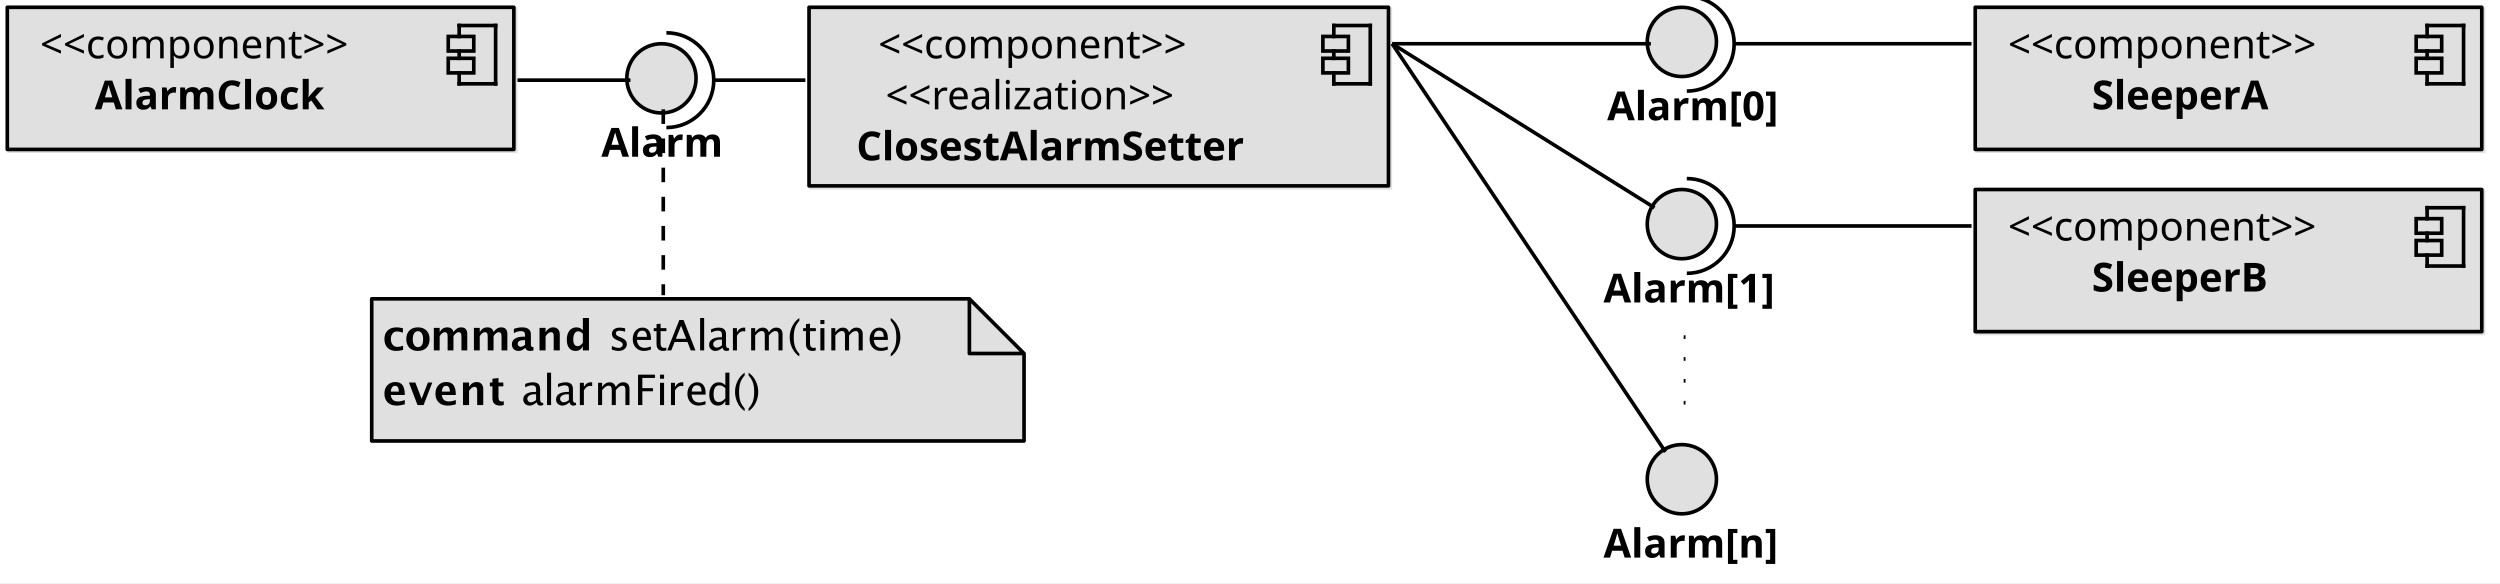
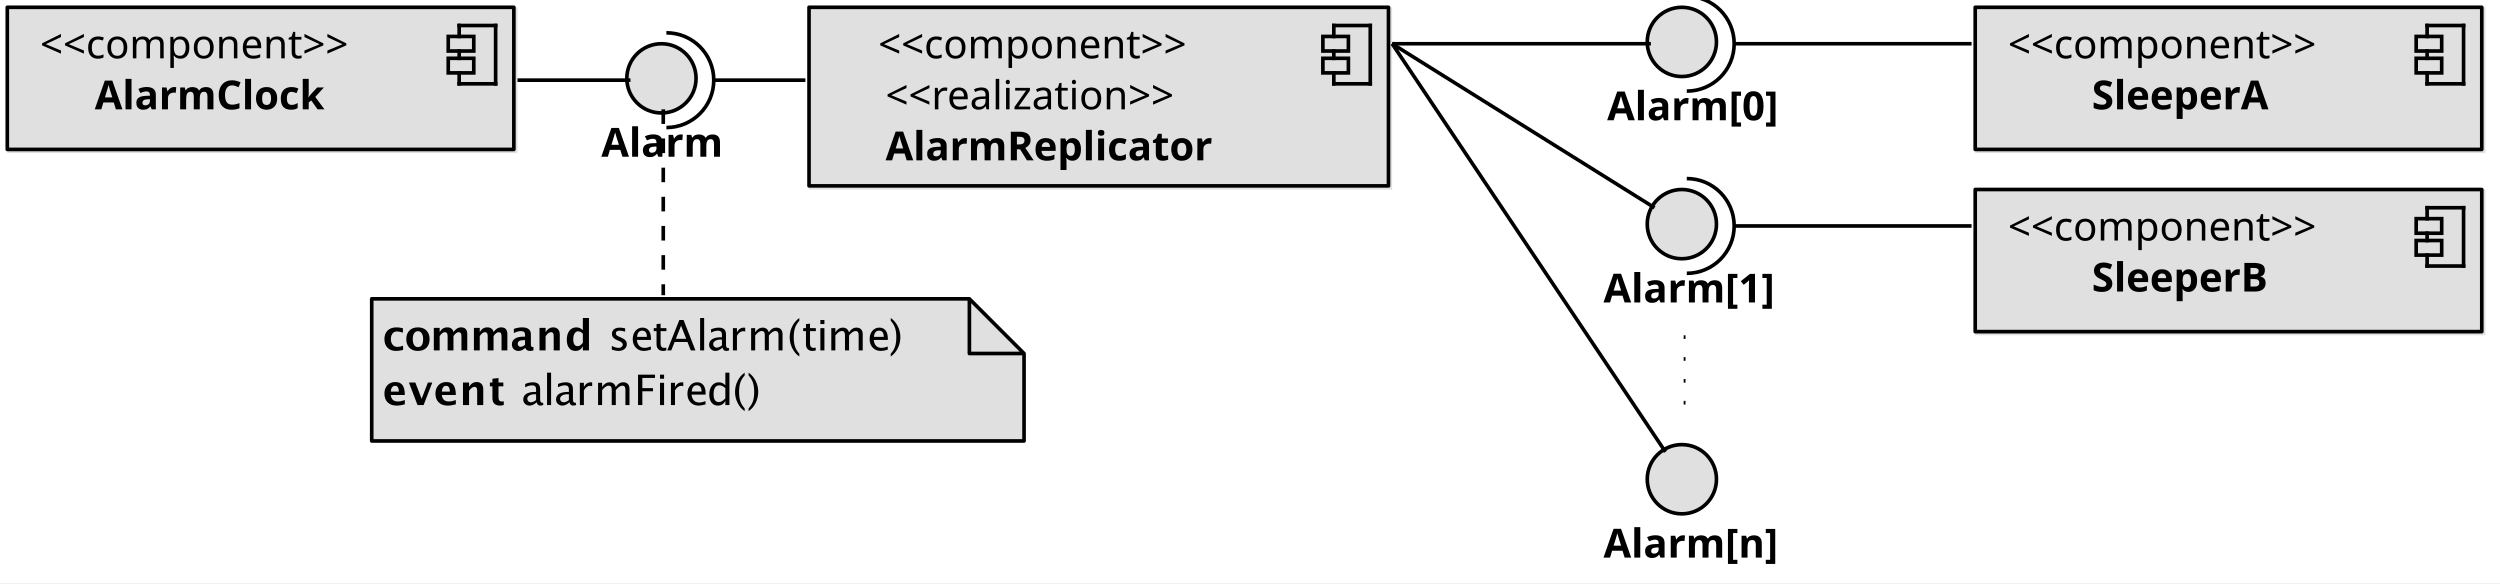
<svg xmlns="http://www.w3.org/2000/svg" fill-opacity="0" color-rendering="auto" color-interpolation="auto" stroke="rgb(0,0,0)" text-rendering="auto" stroke-linecap="square" width="686" stroke-miterlimit="10" stroke-opacity="0" shape-rendering="auto" fill="rgb(0,0,0)" stroke-dasharray="none" font-weight="normal" stroke-width="1" height="160" font-family="'Dialog'" font-style="normal" stroke-linejoin="miter" font-size="12" stroke-dashoffset="0" image-rendering="auto">
  <defs id="genericDefs" />
  <g>
    <defs id="defs1">
      <clipPath clipPathUnits="userSpaceOnUse" id="clipPath1">
        <path d="M-7 -7 L171 -7 L171 61 L-7 61 L-7 -7 Z" />
      </clipPath>
      <clipPath clipPathUnits="userSpaceOnUse" id="clipPath2">
        <path d="M0 0 L136 0 L136 45 L0 45 L0 0 Z" />
      </clipPath>
      <clipPath clipPathUnits="userSpaceOnUse" id="clipPath3">
        <path d="M-7 -7 L151 -7 L151 51 L-7 51 L-7 -7 Z" />
      </clipPath>
      <clipPath clipPathUnits="userSpaceOnUse" id="clipPath4">
        <path d="M0 0 L116 0 L116 31 L0 31 L0 0 Z" />
      </clipPath>
      <clipPath clipPathUnits="userSpaceOnUse" id="clipPath5">
        <path d="M-7 -7 L31 -7 L31 31 L-7 31 L-7 -7 Z" />
      </clipPath>
      <clipPath clipPathUnits="userSpaceOnUse" id="clipPath6">
        <path d="M-7 -7 L21 -7 L21 31 L-7 31 L-7 -7 Z" />
      </clipPath>
      <clipPath clipPathUnits="userSpaceOnUse" id="clipPath7">
        <path d="M0 0 L0 20 L10 20 L10 0 Z" />
      </clipPath>
      <clipPath clipPathUnits="userSpaceOnUse" id="clipPath8">
        <path d="M-7 -7 L191 -7 L191 51 L-7 51 L-7 -7 Z" />
      </clipPath>
      <clipPath clipPathUnits="userSpaceOnUse" id="clipPath9">
        <path d="M0 0 L0 40 L165 40 L165 0 Z" />
      </clipPath>
      <clipPath clipPathUnits="userSpaceOnUse" id="clipPath10">
        <path d="M-54 -14 L108 -14 L108 28 L-54 28 L-54 -14 Z" />
      </clipPath>
      <clipPath clipPathUnits="userSpaceOnUse" id="clipPath11">
        <path d="M-69 -14 L138 -14 L138 28 L-69 28 L-69 -14 Z" />
      </clipPath>
      <clipPath clipPathUnits="userSpaceOnUse" id="clipPath12">
        <path d="M0 0 L179 0 L179 216 L0 216 L0 0 Z" />
      </clipPath>
      <clipPath clipPathUnits="userSpaceOnUse" id="clipPath13">
        <path d="M0 0 L176 0 L176 149 L0 149 L0 0 Z" />
      </clipPath>
      <clipPath clipPathUnits="userSpaceOnUse" id="clipPath14">
        <path d="M0 0 L175 0 L175 104 L0 104 L0 0 Z" />
      </clipPath>
      <clipPath clipPathUnits="userSpaceOnUse" id="clipPath15">
        <path d="M100 0 L100 175 L-4 175 L-4 0 L100 0 Z" />
      </clipPath>
      <clipPath clipPathUnits="userSpaceOnUse" id="clipPath16">
        <path d="M0 0 L135 0 L135 104 L0 104 L0 0 Z" />
      </clipPath>
      <clipPath clipPathUnits="userSpaceOnUse" id="clipPath17">
        <path d="M100 0 L100 135 L-4 135 L-4 0 L100 0 Z" />
      </clipPath>
      <clipPath clipPathUnits="userSpaceOnUse" id="clipPath18">
        <path d="M0 0 L104 0 L104 155 L0 155 L0 0 Z" />
      </clipPath>
    </defs>
    <g fill="white" text-rendering="geometricPrecision" fill-opacity="1" stroke-opacity="1" stroke="white">
      <rect x="0" width="686" height="160" y="0" stroke="none" />
    </g>
    <g font-size="11" transform="translate(222,2)" fill-opacity="1" fill="rgb(224,224,224)" text-rendering="geometricPrecision" font-family="sans-serif" stroke="rgb(224,224,224)" font-weight="bold" stroke-opacity="1">
      <rect x="0" width="160" height="50" y="0" clip-path="url(#clipPath1)" stroke="none" />
    </g>
    <g font-size="11" stroke-linecap="butt" transform="translate(222,2)" fill-opacity="1" fill="black" text-rendering="geometricPrecision" font-family="sans-serif" stroke-linejoin="round" stroke="black" font-weight="bold" stroke-opacity="1" stroke-miterlimit="0">
      <rect fill="none" x="0" width="159" height="49" y="0" clip-path="url(#clipPath1)" />
      <line stroke-linecap="square" clip-path="url(#clipPath1)" fill="none" x1="144" x2="154" y1="5" stroke-linejoin="miter" y2="5" stroke-miterlimit="10" />
      <line stroke-linecap="square" clip-path="url(#clipPath1)" fill="none" x1="154" x2="154" y1="5" stroke-linejoin="miter" y2="21" stroke-miterlimit="10" />
      <line stroke-linecap="square" clip-path="url(#clipPath1)" fill="none" x1="144" x2="154" y1="21" stroke-linejoin="miter" y2="21" stroke-miterlimit="10" />
      <line stroke-linecap="square" clip-path="url(#clipPath1)" fill="none" x1="144" x2="144" y1="5" stroke-linejoin="miter" y2="8" stroke-miterlimit="10" />
      <rect stroke-linecap="square" x="141" y="8" clip-path="url(#clipPath1)" fill="none" width="7" stroke-linejoin="miter" height="4" stroke-miterlimit="10" />
      <line stroke-linecap="square" clip-path="url(#clipPath1)" fill="none" x1="144" x2="144" y1="12" stroke-linejoin="miter" y2="14" stroke-miterlimit="10" />
      <rect stroke-linecap="square" x="141" y="14" clip-path="url(#clipPath1)" fill="none" width="7" stroke-linejoin="miter" height="4" stroke-miterlimit="10" />
      <line stroke-linecap="square" clip-path="url(#clipPath1)" fill="none" x1="144" x2="144" y1="18" stroke-linejoin="miter" y2="21" stroke-miterlimit="10" />
    </g>
    <g font-size="11" transform="translate(222,2)" fill-opacity="1" fill="black" text-rendering="geometricPrecision" font-family="sans-serif" stroke="black" stroke-opacity="1">
      <text x="19" xml:space="preserve" y="14" clip-path="url(#clipPath2)" stroke="none">&lt;&lt;component&gt;&gt;</text>
      <text x="21" xml:space="preserve" y="28" clip-path="url(#clipPath2)" stroke="none">&lt;&lt;realization&gt;&gt;</text>
-       <text x="13" xml:space="preserve" y="42" font-weight="bold" clip-path="url(#clipPath2)" stroke="none">ClosestAlarmSetter</text>
+       <text x="21" xml:space="preserve" y="42" font-weight="bold" clip-path="url(#clipPath2)" stroke="none">AlarmReplicator</text>
    </g>
    <g font-size="11" transform="translate(542,2)" fill-opacity="1" fill="rgb(224,224,224)" text-rendering="geometricPrecision" font-family="sans-serif" stroke="rgb(224,224,224)" font-weight="bold" stroke-opacity="1">
      <rect x="0" width="140" height="40" y="0" clip-path="url(#clipPath3)" stroke="none" />
    </g>
    <g font-size="11" stroke-linecap="butt" transform="translate(542,2)" fill-opacity="1" fill="black" text-rendering="geometricPrecision" font-family="sans-serif" stroke-linejoin="round" stroke="black" font-weight="bold" stroke-opacity="1" stroke-miterlimit="0">
      <rect fill="none" x="0" width="139" height="39" y="0" clip-path="url(#clipPath3)" />
      <line stroke-linecap="square" clip-path="url(#clipPath3)" fill="none" x1="124" x2="134" y1="5" stroke-linejoin="miter" y2="5" stroke-miterlimit="10" />
      <line stroke-linecap="square" clip-path="url(#clipPath3)" fill="none" x1="134" x2="134" y1="5" stroke-linejoin="miter" y2="21" stroke-miterlimit="10" />
      <line stroke-linecap="square" clip-path="url(#clipPath3)" fill="none" x1="124" x2="134" y1="21" stroke-linejoin="miter" y2="21" stroke-miterlimit="10" />
      <line stroke-linecap="square" clip-path="url(#clipPath3)" fill="none" x1="124" x2="124" y1="5" stroke-linejoin="miter" y2="8" stroke-miterlimit="10" />
      <rect stroke-linecap="square" x="121" y="8" clip-path="url(#clipPath3)" fill="none" width="7" stroke-linejoin="miter" height="4" stroke-miterlimit="10" />
      <line stroke-linecap="square" clip-path="url(#clipPath3)" fill="none" x1="124" x2="124" y1="12" stroke-linejoin="miter" y2="14" stroke-miterlimit="10" />
      <rect stroke-linecap="square" x="121" y="14" clip-path="url(#clipPath3)" fill="none" width="7" stroke-linejoin="miter" height="4" stroke-miterlimit="10" />
      <line stroke-linecap="square" clip-path="url(#clipPath3)" fill="none" x1="124" x2="124" y1="18" stroke-linejoin="miter" y2="21" stroke-miterlimit="10" />
    </g>
    <g font-size="11" transform="translate(542,2)" fill-opacity="1" fill="black" text-rendering="geometricPrecision" font-family="sans-serif" stroke="black" stroke-opacity="1">
      <text x="9" xml:space="preserve" y="14" clip-path="url(#clipPath4)" stroke="none">&lt;&lt;component&gt;&gt;</text>
      <text x="32" xml:space="preserve" y="28" font-weight="bold" clip-path="url(#clipPath4)" stroke="none">SleeperA</text>
    </g>
    <g font-size="11" transform="translate(542,52)" fill-opacity="1" fill="rgb(224,224,224)" text-rendering="geometricPrecision" font-family="sans-serif" stroke="rgb(224,224,224)" font-weight="bold" stroke-opacity="1">
      <rect x="0" width="140" height="40" y="0" clip-path="url(#clipPath3)" stroke="none" />
    </g>
    <g font-size="11" stroke-linecap="butt" transform="translate(542,52)" fill-opacity="1" fill="black" text-rendering="geometricPrecision" font-family="sans-serif" stroke-linejoin="round" stroke="black" font-weight="bold" stroke-opacity="1" stroke-miterlimit="0">
      <rect fill="none" x="0" width="139" height="39" y="0" clip-path="url(#clipPath3)" />
      <line stroke-linecap="square" clip-path="url(#clipPath3)" fill="none" x1="124" x2="134" y1="5" stroke-linejoin="miter" y2="5" stroke-miterlimit="10" />
      <line stroke-linecap="square" clip-path="url(#clipPath3)" fill="none" x1="134" x2="134" y1="5" stroke-linejoin="miter" y2="21" stroke-miterlimit="10" />
      <line stroke-linecap="square" clip-path="url(#clipPath3)" fill="none" x1="124" x2="134" y1="21" stroke-linejoin="miter" y2="21" stroke-miterlimit="10" />
      <line stroke-linecap="square" clip-path="url(#clipPath3)" fill="none" x1="124" x2="124" y1="5" stroke-linejoin="miter" y2="8" stroke-miterlimit="10" />
      <rect stroke-linecap="square" x="121" y="8" clip-path="url(#clipPath3)" fill="none" width="7" stroke-linejoin="miter" height="4" stroke-miterlimit="10" />
      <line stroke-linecap="square" clip-path="url(#clipPath3)" fill="none" x1="124" x2="124" y1="12" stroke-linejoin="miter" y2="14" stroke-miterlimit="10" />
      <rect stroke-linecap="square" x="121" y="14" clip-path="url(#clipPath3)" fill="none" width="7" stroke-linejoin="miter" height="4" stroke-miterlimit="10" />
      <line stroke-linecap="square" clip-path="url(#clipPath3)" fill="none" x1="124" x2="124" y1="18" stroke-linejoin="miter" y2="21" stroke-miterlimit="10" />
    </g>
    <g font-size="11" transform="translate(542,52)" fill-opacity="1" fill="black" text-rendering="geometricPrecision" font-family="sans-serif" stroke="black" stroke-opacity="1">
      <text x="9" xml:space="preserve" y="14" clip-path="url(#clipPath4)" stroke="none">&lt;&lt;component&gt;&gt;</text>
      <text x="32" xml:space="preserve" y="28" font-weight="bold" clip-path="url(#clipPath4)" stroke="none">SleeperB</text>
    </g>
    <g font-size="11" transform="translate(452,122)" fill-opacity="1" fill="rgb(224,224,224)" text-rendering="geometricPrecision" font-family="sans-serif" stroke="rgb(224,224,224)" font-weight="bold" stroke-opacity="1">
      <circle r="9.5" clip-path="url(#clipPath5)" cx="9.5" cy="9.5" stroke="none" />
    </g>
    <g font-size="11" stroke-linecap="butt" transform="translate(452,122)" fill-opacity="1" fill="black" text-rendering="geometricPrecision" font-family="sans-serif" stroke-linejoin="round" stroke="black" font-weight="bold" stroke-opacity="1" stroke-miterlimit="0">
      <circle fill="none" r="9.5" clip-path="url(#clipPath5)" cx="9.5" cy="9.5" />
    </g>
    <g font-size="11" transform="translate(452,52)" fill-opacity="1" fill="rgb(224,224,224)" text-rendering="geometricPrecision" font-family="sans-serif" stroke="rgb(224,224,224)" font-weight="bold" stroke-opacity="1">
      <circle r="9.5" clip-path="url(#clipPath5)" cx="9.5" cy="9.5" stroke="none" />
    </g>
    <g font-size="11" stroke-linecap="butt" transform="translate(452,52)" fill-opacity="1" fill="black" text-rendering="geometricPrecision" font-family="sans-serif" stroke-linejoin="round" stroke="black" font-weight="bold" stroke-opacity="1" stroke-miterlimit="0">
      <circle fill="none" r="9.5" clip-path="url(#clipPath5)" cx="9.5" cy="9.5" />
    </g>
    <g font-size="11" transform="translate(452,2)" fill-opacity="1" fill="rgb(224,224,224)" text-rendering="geometricPrecision" font-family="sans-serif" stroke="rgb(224,224,224)" font-weight="bold" stroke-opacity="1">
      <circle r="9.5" clip-path="url(#clipPath5)" cx="9.5" cy="9.5" stroke="none" />
    </g>
    <g font-size="11" stroke-linecap="butt" transform="translate(452,2)" fill-opacity="1" fill="black" text-rendering="geometricPrecision" font-family="sans-serif" stroke-linejoin="round" stroke="black" font-weight="bold" stroke-opacity="1" stroke-miterlimit="0">
      <circle fill="none" r="9.5" clip-path="url(#clipPath5)" cx="9.5" cy="9.5" />
    </g>
-     <g font-size="11" stroke-linecap="butt" transform="translate(462,92)" fill-opacity="1" fill="black" text-rendering="geometricPrecision" font-family="sans-serif" stroke-linejoin="round" stroke-dasharray="1,5" stroke="black" stroke-opacity="1" stroke-miterlimit="0">
+     <g font-size="11" stroke-linecap="butt" transform="translate(462,92)" fill-opacity="1" fill="black" text-rendering="geometricPrecision" font-family="sans-serif" stroke-linejoin="bevel" stroke-dasharray="1,5" stroke="black" stroke-opacity="1" stroke-miterlimit="0">
      <line y2="0" fill="none" x1="0" clip-path="url(#clipPath7)" x2="0" y1="19" />
    </g>
    <g font-size="11" transform="translate(2,2)" fill-opacity="1" fill="rgb(224,224,224)" text-rendering="geometricPrecision" font-family="sans-serif" stroke="rgb(224,224,224)" font-weight="bold" stroke-opacity="1">
      <rect x="0" width="140" height="40" y="0" clip-path="url(#clipPath3)" stroke="none" />
    </g>
    <g font-size="11" stroke-linecap="butt" transform="translate(2,2)" fill-opacity="1" fill="black" text-rendering="geometricPrecision" font-family="sans-serif" stroke-linejoin="round" stroke="black" font-weight="bold" stroke-opacity="1" stroke-miterlimit="0">
      <rect fill="none" x="0" width="139" height="39" y="0" clip-path="url(#clipPath3)" />
      <line stroke-linecap="square" clip-path="url(#clipPath3)" fill="none" x1="124" x2="134" y1="5" stroke-linejoin="miter" y2="5" stroke-miterlimit="10" />
      <line stroke-linecap="square" clip-path="url(#clipPath3)" fill="none" x1="134" x2="134" y1="5" stroke-linejoin="miter" y2="21" stroke-miterlimit="10" />
      <line stroke-linecap="square" clip-path="url(#clipPath3)" fill="none" x1="124" x2="134" y1="21" stroke-linejoin="miter" y2="21" stroke-miterlimit="10" />
      <line stroke-linecap="square" clip-path="url(#clipPath3)" fill="none" x1="124" x2="124" y1="5" stroke-linejoin="miter" y2="8" stroke-miterlimit="10" />
      <rect stroke-linecap="square" x="121" y="8" clip-path="url(#clipPath3)" fill="none" width="7" stroke-linejoin="miter" height="4" stroke-miterlimit="10" />
      <line stroke-linecap="square" clip-path="url(#clipPath3)" fill="none" x1="124" x2="124" y1="12" stroke-linejoin="miter" y2="14" stroke-miterlimit="10" />
      <rect stroke-linecap="square" x="121" y="14" clip-path="url(#clipPath3)" fill="none" width="7" stroke-linejoin="miter" height="4" stroke-miterlimit="10" />
      <line stroke-linecap="square" clip-path="url(#clipPath3)" fill="none" x1="124" x2="124" y1="18" stroke-linejoin="miter" y2="21" stroke-miterlimit="10" />
    </g>
    <g font-size="11" transform="translate(2,2)" fill-opacity="1" fill="black" text-rendering="geometricPrecision" font-family="sans-serif" stroke="black" stroke-opacity="1">
      <text x="9" xml:space="preserve" y="14" clip-path="url(#clipPath4)" stroke="none">&lt;&lt;component&gt;&gt;</text>
      <text x="24" xml:space="preserve" y="28" font-weight="bold" clip-path="url(#clipPath4)" stroke="none">AlarmClock</text>
    </g>
    <g font-size="11" transform="translate(172,12)" fill-opacity="1" fill="rgb(224,224,224)" text-rendering="geometricPrecision" font-family="sans-serif" stroke="rgb(224,224,224)" font-weight="bold" stroke-opacity="1">
      <circle r="9.5" clip-path="url(#clipPath5)" cx="9.5" cy="9.5" stroke="none" />
    </g>
    <g font-size="11" stroke-linecap="butt" transform="translate(172,12)" fill-opacity="1" fill="black" text-rendering="geometricPrecision" font-family="sans-serif" stroke-linejoin="round" stroke="black" font-weight="bold" stroke-opacity="1" stroke-miterlimit="0">
      <circle fill="none" r="9.5" clip-path="url(#clipPath5)" cx="9.5" cy="9.5" />
    </g>
    <g font-size="11" transform="translate(102,82)" fill-opacity="1" fill="rgb(224,224,224)" text-rendering="geometricPrecision" font-family="sans-serif" stroke="rgb(224,224,224)" stroke-opacity="1">
      <polygon points=" 0 0 164 0 179 15 164 15 164 0 179 15 179 39 0 39" clip-path="url(#clipPath8)" stroke="none" />
    </g>
    <g font-size="11" stroke-linecap="butt" transform="translate(102,82)" fill-opacity="1" fill="black" text-rendering="geometricPrecision" font-family="sans-serif" stroke-linejoin="round" stroke="black" stroke-opacity="1" stroke-miterlimit="0">
      <polygon fill="none" points=" 0 0 164 0 179 15 164 15 164 0 179 15 179 39 0 39" clip-path="url(#clipPath8)" />
    </g>
    <g font-size="13" transform="translate(102,82)" fill-opacity="1" fill="black" text-rendering="geometricPrecision" font-family="'Lucida Grande'" stroke="black" stroke-opacity="1">
      <path d="M8.606 14.02 Q7.569 14.296 6.685 14.296 Q5.203 14.296 4.344 13.426 Q3.485 12.555 3.485 11.057 Q3.485 9.541 4.369 8.685 Q5.254 7.828 6.814 7.828 Q7.569 7.828 8.555 8.071 L8.555 9.276 Q7.53 8.944 6.916 8.944 Q6.166 8.944 5.71 9.519 Q5.254 10.093 5.254 11.045 Q5.254 12.02 5.747 12.606 Q6.24 13.192 7.062 13.192 Q7.811 13.192 8.606 12.865 ZM12.64 14.296 Q11.192 14.296 10.338 13.42 Q9.485 12.544 9.485 11.062 Q9.485 9.564 10.344 8.696 Q11.203 7.828 12.679 7.828 Q14.161 7.828 15.02 8.696 Q15.879 9.564 15.879 11.051 Q15.879 12.572 15.017 13.434 Q14.155 14.296 12.64 14.296 ZM12.668 13.254 Q14.104 13.254 14.104 11.051 Q14.104 10.043 13.724 9.457 Q13.344 8.871 12.679 8.871 Q12.02 8.871 11.639 9.457 Q11.259 10.043 11.259 11.062 Q11.259 12.071 11.637 12.662 Q12.014 13.254 12.668 13.254 ZM17.042 14.155 L17.042 7.969 L18.642 7.969 L18.642 9.135 Q19.375 7.828 20.727 7.828 Q21.426 7.828 21.876 8.172 Q22.327 8.516 22.428 9.135 Q23.296 7.828 24.524 7.828 Q26.22 7.828 26.22 9.699 L26.22 14.155 L24.62 14.155 L24.62 10.245 Q24.62 9.147 23.888 9.147 Q23.138 9.147 22.428 10.228 L22.428 14.155 L20.828 14.155 L20.828 10.245 Q20.828 9.141 20.09 9.141 Q19.352 9.141 18.642 10.228 L18.642 14.155 ZM28.042 14.155 L28.042 7.969 L29.642 7.969 L29.642 9.135 Q30.375 7.828 31.727 7.828 Q32.426 7.828 32.876 8.172 Q33.327 8.516 33.428 9.135 Q34.296 7.828 35.524 7.828 Q37.22 7.828 37.22 9.699 L37.22 14.155 L35.62 14.155 L35.62 10.245 Q35.62 9.147 34.888 9.147 Q34.138 9.147 33.428 10.228 L33.428 14.155 L31.828 14.155 L31.828 10.245 Q31.828 9.141 31.09 9.141 Q30.352 9.141 29.642 10.228 L29.642 14.155 ZM42.073 13.491 Q41.24 14.296 40.287 14.296 Q39.476 14.296 38.969 13.8 Q38.462 13.305 38.462 12.516 Q38.462 11.491 39.282 10.935 Q40.102 10.381 41.628 10.381 L42.073 10.381 L42.073 9.817 Q42.073 8.854 40.975 8.854 Q40 8.854 39.003 9.406 L39.003 8.257 Q40.135 7.828 41.245 7.828 Q43.673 7.828 43.673 9.761 L43.673 12.499 Q43.673 13.226 44.141 13.226 Q44.226 13.226 44.361 13.203 L44.4 14.138 Q43.871 14.296 43.465 14.296 Q42.44 14.296 42.147 13.491 ZM42.073 12.595 L42.073 11.338 L41.679 11.338 Q40.062 11.338 40.062 12.352 Q40.062 12.696 40.296 12.93 Q40.53 13.164 40.873 13.164 Q41.459 13.164 42.073 12.595 ZM46.042 14.155 L46.042 7.969 L47.71 7.969 L47.71 9.135 Q48.527 7.828 49.817 7.828 Q50.645 7.828 51.124 8.352 Q51.603 8.876 51.603 9.783 L51.603 14.155 L49.935 14.155 L49.935 10.195 Q49.935 9.141 49.237 9.141 Q48.442 9.141 47.71 10.262 L47.71 14.155 ZM57.935 14.155 L57.935 12.989 Q57.293 14.296 55.913 14.296 Q54.797 14.296 54.161 13.479 Q53.524 12.662 53.524 11.231 Q53.524 9.676 54.242 8.752 Q54.961 7.828 56.172 7.828 Q57.141 7.828 57.935 8.595 L57.935 5.259 L59.609 5.259 L59.609 14.155 ZM57.935 9.586 Q57.333 8.91 56.645 8.91 Q56.031 8.91 55.665 9.502 Q55.299 10.093 55.299 11.09 Q55.299 12.989 56.516 12.989 Q57.259 12.989 57.935 12.037 Z" clip-path="url(#clipPath9)" stroke="none" />
      <path d="M67.733 14.296 Q66.972 14.296 65.885 13.941 L65.885 12.921 Q66.972 13.462 67.778 13.462 Q68.257 13.462 68.572 13.203 Q68.888 12.944 68.888 12.555 Q68.888 11.986 68.003 11.614 L67.355 11.338 Q65.918 10.741 65.918 9.62 Q65.918 8.82 66.485 8.361 Q67.051 7.902 68.037 7.902 Q68.549 7.902 69.304 8.042 L69.535 8.088 L69.535 9.011 Q68.606 8.735 68.059 8.735 Q66.989 8.735 66.989 9.513 Q66.989 10.014 67.8 10.358 L68.335 10.583 Q69.242 10.966 69.62 11.392 Q69.997 11.817 69.997 12.454 Q69.997 13.259 69.361 13.778 Q68.724 14.296 67.733 14.296 ZM76.595 13.958 Q75.479 14.296 74.685 14.296 Q73.332 14.296 72.479 13.398 Q71.625 12.499 71.625 11.068 Q71.625 9.676 72.377 8.786 Q73.13 7.896 74.302 7.896 Q75.411 7.896 76.017 8.685 Q76.623 9.473 76.623 10.927 L76.617 11.271 L72.758 11.271 Q73 13.451 74.893 13.451 Q75.586 13.451 76.595 13.079 ZM72.808 10.437 L75.507 10.437 Q75.507 8.73 74.234 8.73 Q72.955 8.73 72.808 10.437 ZM79.947 14.296 Q79.102 14.296 78.628 13.812 Q78.155 13.327 78.155 12.465 L78.155 8.871 L77.389 8.871 L77.389 8.037 L78.155 8.037 L78.155 6.927 L79.265 6.82 L79.265 8.037 L80.865 8.037 L80.865 8.871 L79.265 8.871 L79.265 12.262 Q79.265 13.462 80.302 13.462 Q80.521 13.462 80.837 13.389 L80.837 14.155 Q80.324 14.296 79.947 14.296 ZM86.302 10.966 L84.882 7.372 L83.456 10.966 ZM87.552 14.155 L86.645 11.845 L83.113 11.845 L82.194 14.155 L81.096 14.155 L84.403 5.817 L85.575 5.817 L88.831 14.155 ZM90.11 14.155 L90.11 5.259 L91.22 5.259 L91.22 14.155 ZM96.265 13.378 Q95.268 14.296 94.344 14.296 Q93.583 14.296 93.082 13.82 Q92.58 13.344 92.58 12.617 Q92.58 11.614 93.423 11.076 Q94.265 10.538 95.837 10.538 L96.102 10.538 L96.102 9.8 Q96.102 8.735 95.009 8.735 Q94.13 8.735 93.11 9.276 L93.11 8.358 Q94.231 7.902 95.211 7.902 Q96.237 7.902 96.724 8.364 Q97.212 8.826 97.212 9.8 L97.212 12.572 Q97.212 13.524 97.797 13.524 Q97.871 13.524 98.011 13.502 L98.09 14.116 Q97.713 14.296 97.257 14.296 Q96.479 14.296 96.265 13.378 ZM96.102 12.775 L96.102 11.192 L95.73 11.181 Q94.817 11.181 94.254 11.527 Q93.69 11.874 93.69 12.437 Q93.69 12.837 93.972 13.113 Q94.254 13.389 94.659 13.389 Q95.352 13.389 96.102 12.775 ZM99.11 14.155 L99.11 8.037 L100.22 8.037 L100.22 9.186 Q100.879 7.902 102.135 7.902 Q102.304 7.902 102.49 7.93 L102.49 8.966 Q102.203 8.871 101.983 8.871 Q100.93 8.871 100.22 10.121 L100.22 14.155 ZM104.11 14.155 L104.11 8.037 L105.22 8.037 L105.22 9.186 Q106.031 7.902 107.304 7.902 Q108.533 7.902 108.978 9.186 Q109.766 7.896 111.028 7.896 Q111.84 7.896 112.285 8.372 Q112.73 8.848 112.73 9.704 L112.73 14.155 L111.614 14.155 L111.614 9.879 Q111.614 8.831 110.786 8.831 Q109.924 8.831 108.978 10.054 L108.978 14.155 L107.862 14.155 L107.862 9.879 Q107.862 8.826 107.017 8.826 Q106.178 8.826 105.22 10.054 L105.22 14.155 ZM117.335 15.057 L117.335 15.823 Q116.118 14.995 115.406 13.572 Q114.693 12.15 114.693 10.538 Q114.693 8.933 115.406 7.51 Q116.118 6.087 117.335 5.259 L117.335 6.026 Q116.507 6.927 116.155 7.964 Q115.803 9 115.803 10.538 Q115.803 12.082 116.155 13.119 Q116.507 14.155 117.335 15.057 ZM120.947 14.296 Q120.102 14.296 119.628 13.812 Q119.155 13.327 119.155 12.465 L119.155 8.871 L118.389 8.871 L118.389 8.037 L119.155 8.037 L119.155 6.927 L120.265 6.82 L120.265 8.037 L121.865 8.037 L121.865 8.871 L120.265 8.871 L120.265 12.262 Q120.265 13.462 121.302 13.462 Q121.521 13.462 121.837 13.389 L121.837 14.155 Q121.324 14.296 120.947 14.296 ZM123.11 14.155 L123.11 8.037 L124.22 8.037 L124.22 14.155 ZM123.11 6.927 L123.11 5.817 L124.22 5.817 L124.22 6.927 ZM126.11 14.155 L126.11 8.037 L127.22 8.037 L127.22 9.186 Q128.031 7.902 129.304 7.902 Q130.533 7.902 130.978 9.186 Q131.766 7.896 133.029 7.896 Q133.84 7.896 134.285 8.372 Q134.73 8.848 134.73 9.704 L134.73 14.155 L133.614 14.155 L133.614 9.879 Q133.614 8.831 132.786 8.831 Q131.924 8.831 130.978 10.054 L130.978 14.155 L129.862 14.155 L129.862 9.879 Q129.862 8.826 129.017 8.826 Q128.178 8.826 127.22 10.054 L127.22 14.155 ZM141.595 13.958 Q140.479 14.296 139.685 14.296 Q138.333 14.296 137.479 13.398 Q136.625 12.499 136.625 11.068 Q136.625 9.676 137.377 8.786 Q138.13 7.896 139.302 7.896 Q140.411 7.896 141.017 8.685 Q141.623 9.473 141.623 10.927 L141.617 11.271 L137.758 11.271 Q138 13.451 139.893 13.451 Q140.586 13.451 141.595 13.079 ZM137.809 10.437 L140.507 10.437 Q140.507 8.73 139.234 8.73 Q137.955 8.73 137.809 10.437 ZM142.417 15.057 L142.417 15.823 Q143.634 14.995 144.347 13.572 Q145.059 12.15 145.059 10.538 Q145.059 8.933 144.347 7.51 Q143.634 6.087 142.417 5.259 L142.417 6.026 Q143.245 6.927 143.597 7.964 Q143.949 9 143.949 10.538 Q143.949 12.082 143.597 13.119 Q143.245 14.155 142.417 15.057 Z" clip-path="url(#clipPath9)" stroke="none" />
      <path d="M9.079 28.947 Q7.89 29.296 6.825 29.296 Q5.276 29.296 4.38 28.417 Q3.485 27.538 3.485 26.017 Q3.485 24.581 4.304 23.704 Q5.124 22.828 6.471 22.828 Q7.828 22.828 8.454 23.685 Q9.079 24.541 9.079 26.395 L5.242 26.395 Q5.411 28.164 7.186 28.164 Q8.025 28.164 9.079 27.775 ZM5.22 25.454 L7.44 25.454 Q7.44 23.871 6.42 23.871 Q5.383 23.871 5.22 25.454 ZM12.569 29.155 L10.209 22.969 L11.966 22.969 L13.696 27.431 L15.414 22.969 L16.62 22.969 L14.237 29.155 ZM23.079 28.947 Q21.89 29.296 20.826 29.296 Q19.276 29.296 18.38 28.417 Q17.485 27.538 17.485 26.017 Q17.485 24.581 18.304 23.704 Q19.124 22.828 20.471 22.828 Q21.828 22.828 22.454 23.685 Q23.079 24.541 23.079 26.395 L19.242 26.395 Q19.411 28.164 21.186 28.164 Q22.026 28.164 23.079 27.775 ZM19.22 25.454 L21.44 25.454 Q21.44 23.871 20.42 23.871 Q19.383 23.871 19.22 25.454 ZM25.042 29.155 L25.042 22.969 L26.71 22.969 L26.71 24.135 Q27.527 22.828 28.817 22.828 Q29.645 22.828 30.124 23.352 Q30.603 23.876 30.603 24.783 L30.603 29.155 L28.935 29.155 L28.935 25.195 Q28.935 24.141 28.237 24.141 Q27.442 24.141 26.71 25.262 L26.71 29.155 ZM36.231 29.122 Q35.634 29.296 35.29 29.296 Q33.121 29.296 33.121 27.268 L33.121 24.012 L32.428 24.012 L32.428 22.969 L33.121 22.969 L33.121 21.927 L34.789 21.735 L34.789 22.969 L36.113 22.969 L36.113 24.012 L34.789 24.012 L34.789 27.048 Q34.789 28.186 35.718 28.186 Q35.932 28.186 36.231 28.107 Z" clip-path="url(#clipPath9)" stroke="none" />
      <path d="M45.265 28.378 Q44.268 29.296 43.344 29.296 Q42.583 29.296 42.082 28.82 Q41.58 28.344 41.58 27.617 Q41.58 26.614 42.423 26.076 Q43.265 25.538 44.837 25.538 L45.102 25.538 L45.102 24.8 Q45.102 23.735 44.009 23.735 Q43.13 23.735 42.11 24.276 L42.11 23.358 Q43.231 22.902 44.211 22.902 Q45.237 22.902 45.724 23.364 Q46.212 23.826 46.212 24.8 L46.212 27.572 Q46.212 28.524 46.797 28.524 Q46.871 28.524 47.011 28.502 L47.09 29.116 Q46.713 29.296 46.257 29.296 Q45.479 29.296 45.265 28.378 ZM45.102 27.775 L45.102 26.192 L44.73 26.181 Q43.817 26.181 43.254 26.527 Q42.69 26.874 42.69 27.437 Q42.69 27.837 42.972 28.113 Q43.254 28.389 43.659 28.389 Q44.352 28.389 45.102 27.775 ZM48.11 29.155 L48.11 20.259 L49.22 20.259 L49.22 29.155 ZM54.265 28.378 Q53.268 29.296 52.344 29.296 Q51.583 29.296 51.082 28.82 Q50.58 28.344 50.58 27.617 Q50.58 26.614 51.423 26.076 Q52.265 25.538 53.837 25.538 L54.102 25.538 L54.102 24.8 Q54.102 23.735 53.009 23.735 Q52.13 23.735 51.11 24.276 L51.11 23.358 Q52.231 22.902 53.211 22.902 Q54.237 22.902 54.724 23.364 Q55.212 23.826 55.212 24.8 L55.212 27.572 Q55.212 28.524 55.797 28.524 Q55.871 28.524 56.011 28.502 L56.09 29.116 Q55.713 29.296 55.257 29.296 Q54.479 29.296 54.265 28.378 ZM54.102 27.775 L54.102 26.192 L53.73 26.181 Q52.817 26.181 52.254 26.527 Q51.69 26.874 51.69 27.437 Q51.69 27.837 51.972 28.113 Q52.254 28.389 52.659 28.389 Q53.352 28.389 54.102 27.775 ZM57.11 29.155 L57.11 23.037 L58.22 23.037 L58.22 24.186 Q58.879 22.902 60.135 22.902 Q60.304 22.902 60.49 22.93 L60.49 23.966 Q60.203 23.871 59.983 23.871 Q58.93 23.871 58.22 25.121 L58.22 29.155 ZM62.11 29.155 L62.11 23.037 L63.22 23.037 L63.22 24.186 Q64.031 22.902 65.304 22.902 Q66.533 22.902 66.978 24.186 Q67.766 22.896 69.028 22.896 Q69.84 22.896 70.285 23.372 Q70.73 23.848 70.73 24.704 L70.73 29.155 L69.614 29.155 L69.614 24.879 Q69.614 23.831 68.786 23.831 Q67.924 23.831 66.978 25.054 L66.978 29.155 L65.862 29.155 L65.862 24.879 Q65.862 23.826 65.017 23.826 Q64.178 23.826 63.22 25.054 L63.22 29.155 ZM73.076 29.155 L73.076 20.817 L77.735 20.817 L77.735 21.701 L74.259 21.701 L74.259 24.496 L77.178 24.496 L77.178 25.369 L74.259 25.369 L74.259 29.155 ZM79.11 29.155 L79.11 23.037 L80.22 23.037 L80.22 29.155 ZM79.11 21.927 L79.11 20.817 L80.22 20.817 L80.22 21.927 ZM82.11 29.155 L82.11 23.037 L83.22 23.037 L83.22 24.186 Q83.879 22.902 85.135 22.902 Q85.304 22.902 85.49 22.93 L85.49 23.966 Q85.203 23.871 84.983 23.871 Q83.93 23.871 83.22 25.121 L83.22 29.155 ZM91.595 28.958 Q90.479 29.296 89.685 29.296 Q88.332 29.296 87.479 28.398 Q86.625 27.499 86.625 26.068 Q86.625 24.676 87.377 23.786 Q88.13 22.896 89.302 22.896 Q90.411 22.896 91.017 23.685 Q91.623 24.474 91.623 25.927 L91.617 26.271 L87.758 26.271 Q88 28.451 89.893 28.451 Q90.586 28.451 91.595 28.079 ZM87.808 25.437 L90.507 25.437 Q90.507 23.73 89.234 23.73 Q87.955 23.73 87.808 25.437 ZM97.037 29.155 L97.037 28.006 Q96.361 29.296 94.997 29.296 Q93.893 29.296 93.259 28.491 Q92.625 27.685 92.625 26.288 Q92.625 24.761 93.344 23.831 Q94.062 22.902 95.234 22.902 Q96.321 22.902 97.037 23.735 L97.037 20.259 L98.152 20.259 L98.152 29.155 ZM97.037 24.496 Q96.175 23.735 95.403 23.735 Q93.808 23.735 93.808 26.175 Q93.808 28.322 95.228 28.322 Q96.152 28.322 97.037 27.313 ZM102.335 30.057 L102.335 30.823 Q101.118 29.995 100.406 28.572 Q99.693 27.15 99.693 25.538 Q99.693 23.933 100.406 22.51 Q101.118 21.087 102.335 20.259 L102.335 21.026 Q101.507 21.927 101.155 22.964 Q100.803 24 100.803 25.538 Q100.803 27.082 101.155 28.119 Q101.507 29.155 102.335 30.057 ZM103.417 30.057 L103.417 30.823 Q104.634 29.995 105.347 28.572 Q106.059 27.15 106.059 25.538 Q106.059 23.933 105.347 22.51 Q104.634 21.087 103.417 20.259 L103.417 21.026 Q104.245 21.927 104.597 22.964 Q104.949 24 104.949 25.538 Q104.949 27.082 104.597 28.119 Q104.245 29.155 103.417 30.057 Z" clip-path="url(#clipPath9)" stroke="none" />
    </g>
    <g font-size="11" transform="translate(155,32)" fill-opacity="1" fill="black" text-rendering="geometricPrecision" font-family="sans-serif" stroke="black" font-weight="bold" stroke-opacity="1">
      <text x="10" xml:space="preserve" y="11" clip-path="url(#clipPath10)" stroke="none">Alarm</text>
    </g>
    <g font-size="11" transform="translate(431,22)" fill-opacity="1" fill="black" text-rendering="geometricPrecision" font-family="sans-serif" stroke="black" font-weight="bold" stroke-opacity="1">
      <text x="10" xml:space="preserve" y="11" clip-path="url(#clipPath11)" stroke="none">Alarm[0]</text>
    </g>
    <g font-size="11" transform="translate(430,72)" fill-opacity="1" fill="black" text-rendering="geometricPrecision" font-family="sans-serif" stroke="black" font-weight="bold" stroke-opacity="1">
      <text x="10" xml:space="preserve" y="11" clip-path="url(#clipPath11)" stroke="none">Alarm[1]</text>
    </g>
    <g font-size="11" transform="translate(430,142)" fill-opacity="1" fill="black" text-rendering="geometricPrecision" font-family="sans-serif" stroke="black" font-weight="bold" stroke-opacity="1">
      <text x="10" xml:space="preserve" y="11" clip-path="url(#clipPath11)" stroke="none">Alarm[n]</text>
    </g>
    <g font-size="11" stroke-linecap="butt" transform="translate(332,-38)" fill-opacity="1" fill="black" text-rendering="geometricPrecision" font-family="sans-serif" stroke-linejoin="round" stroke="black" stroke-opacity="1">
      <line y2="50" fill="none" x1="125" clip-path="url(#clipPath12)" x2="50" y1="162" />
    </g>
    <g font-size="11" stroke-linecap="butt" transform="translate(332,-38)" fill-opacity="1" fill="black" text-rendering="geometricPrecision" font-family="sans-serif" stroke-linejoin="round" stroke="black" stroke-opacity="1">
      <line y2="50" fill="none" x1="122" clip-path="url(#clipPath13)" x2="50" y1="95" />
    </g>
    <g font-size="11" stroke-linecap="butt" transform="translate(332,-38)" fill-opacity="1" fill="black" text-rendering="geometricPrecision" font-family="sans-serif" stroke-linejoin="round" stroke="black" stroke-opacity="1">
      <line y2="50" fill="none" x1="121" clip-path="url(#clipPath14)" x2="50" y1="50" />
    </g>
    <g font-size="11" stroke-linecap="butt" transform="translate(420,-38)" fill-opacity="1" fill="black" text-rendering="geometricPrecision" font-family="sans-serif" stroke-linejoin="round" stroke="black" stroke-opacity="1">
      <line y2="50" fill="none" x1="121" clip-path="url(#clipPath14)" x2="56" y1="50" />
      <path fill="none" d="M37 42.857 A13 13 0 0 0 63 42.857" clip-path="url(#clipPath15)" transform="translate(50,50) rotate(-90) translate(-50,-50)" />
    </g>
    <g font-size="11" stroke-linecap="butt" transform="translate(420,12)" fill-opacity="1" fill="black" text-rendering="geometricPrecision" font-family="sans-serif" stroke-linejoin="round" stroke="black" stroke-opacity="1">
      <line y2="50" fill="none" x1="121" clip-path="url(#clipPath14)" x2="56" y1="50" />
      <path fill="none" d="M37 42.857 A13 13 0 0 0 63 42.857" clip-path="url(#clipPath15)" transform="translate(50,50) rotate(-90) translate(-50,-50)" />
    </g>
    <g font-size="11" stroke-linecap="butt" transform="translate(92,-28)" fill-opacity="1" fill="black" text-rendering="geometricPrecision" font-family="sans-serif" stroke-linejoin="round" stroke="black" stroke-opacity="1">
      <line y2="50" fill="none" x1="81" clip-path="url(#clipPath16)" x2="50" y1="50" />
    </g>
    <g font-size="11" stroke-linecap="butt" transform="translate(140,-28)" fill-opacity="1" fill="black" text-rendering="geometricPrecision" font-family="sans-serif" stroke-linejoin="round" stroke="black" stroke-opacity="1">
      <line y2="50" fill="none" x1="81" clip-path="url(#clipPath16)" x2="56" y1="50" />
      <path fill="none" d="M37 42.857 A13 13 0 0 0 63 42.857" clip-path="url(#clipPath17)" transform="translate(50,50) rotate(-90) translate(-50,-50)" />
    </g>
    <g font-size="11" stroke-linecap="butt" transform="translate(132,-20)" fill-opacity="1" fill="black" text-rendering="geometricPrecision" font-family="sans-serif" stroke-linejoin="round" stroke-dasharray="4" stroke="black" stroke-opacity="1">
      <line y2="101" fill="none" x1="50" clip-path="url(#clipPath18)" x2="50" y1="50" />
    </g>
    <g fill="rgb(120,120,120)" text-rendering="geometricPrecision" fill-opacity="1" font-size="8" stroke-opacity="1" stroke="rgb(120,120,120)">
      <text x="0" xml:space="preserve" y="10" stroke="none" />
    </g>
  </g>
</svg>
